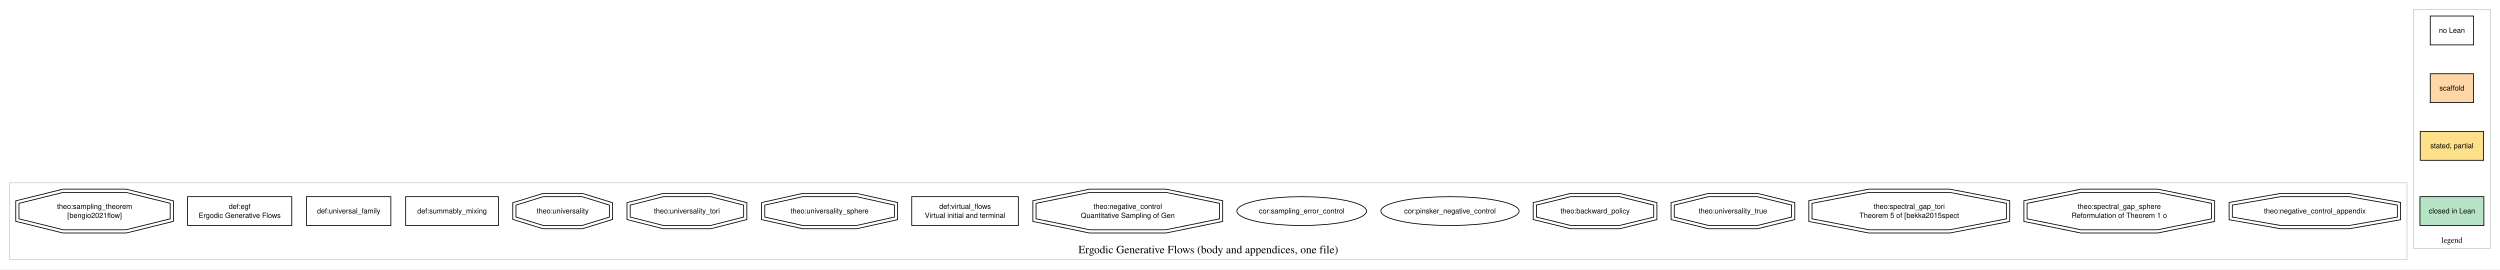
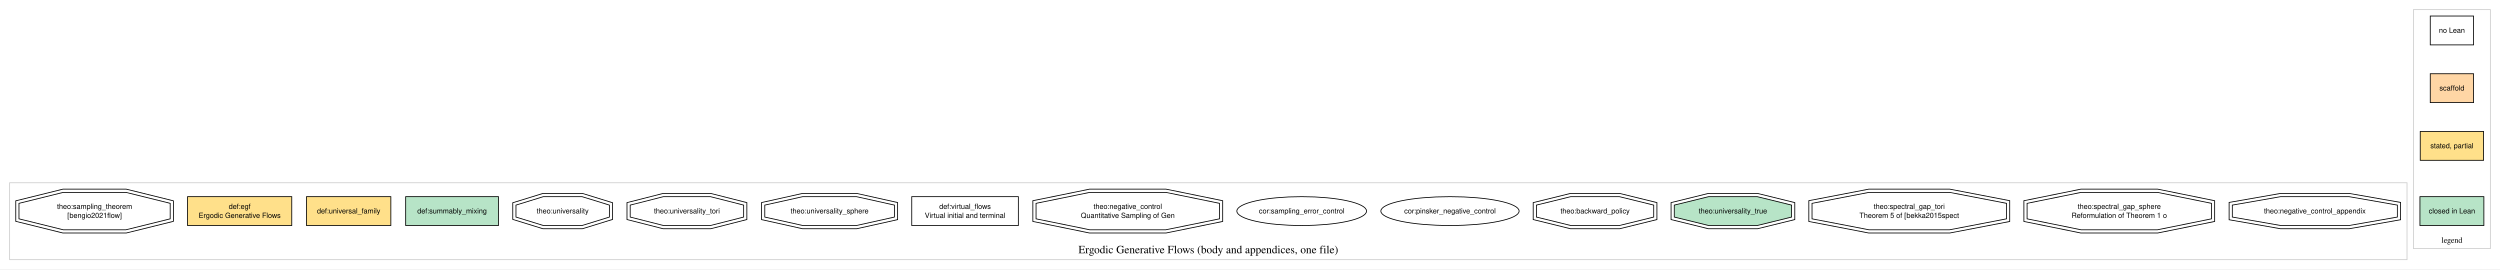
<svg xmlns="http://www.w3.org/2000/svg" width="3119pt" height="336pt" viewBox="0.00 0.00 3119.00 336.00">
  <g id="graph0" class="graph" transform="scale(1 1) rotate(0) translate(4 331.94)">
    <polygon fill="white" stroke="none" points="-4,4 -4,-331.94 3115,-331.94 3115,4 -4,4" />
    <g id="clust1" class="cluster">
      <polygon fill="none" stroke="#cccccc" points="8,-8 8,-103.94 2999,-103.94 2999,-8 8,-8" />
      <text xml:space="preserve" text-anchor="middle" x="1503.5" y="-15.95" font-family="Times,serif" font-size="14.00">Ergodic Generative Flows (body and appendices, one file)</text>
    </g>
    <g id="clust2" class="cluster">
      <polygon fill="none" stroke="#cccccc" points="3007,-21.84 3007,-319.94 3103,-319.94 3103,-21.84 3007,-21.84" />
      <text xml:space="preserve" text-anchor="middle" x="3055" y="-29.09" font-family="Times,serif" font-size="10.00">legend</text>
    </g>
    <g id="node1" class="node">
      <polygon fill="#ffffff" stroke="black" points="208.33,-58.92 208.33,-78.26 153.07,-91.94 74.93,-91.94 19.67,-78.26 19.67,-58.92 74.93,-45.25 153.07,-45.25 208.33,-58.92" />
      <polygon fill="none" stroke="black" points="212.33,-55.79 212.33,-81.39 153.56,-95.94 74.44,-95.94 15.67,-81.39 15.67,-55.79 74.44,-41.25 153.56,-41.25 212.33,-55.79" />
      <text xml:space="preserve" text-anchor="middle" x="114" y="-71.29" font-family="Helvetica,sans-Serif" font-size="9.00">theo:sampling_theorem</text>
      <text xml:space="preserve" text-anchor="middle" x="114" y="-60.04" font-family="Helvetica,sans-Serif" font-size="9.00">[bengio2021flow]</text>
    </g>
    <g id="node2" class="node">
-       <polygon fill="#ffffff" stroke="black" points="360,-86.59 230,-86.59 230,-50.59 360,-50.59 360,-86.59" />
+       <polygon fill="#ffe08a" stroke="black" points="360,-86.59 230,-86.59 230,-50.59 360,-50.59 360,-86.59" />
      <text xml:space="preserve" text-anchor="middle" x="295" y="-71.29" font-family="Helvetica,sans-Serif" font-size="9.00">def:egf</text>
      <text xml:space="preserve" text-anchor="middle" x="295" y="-60.04" font-family="Helvetica,sans-Serif" font-size="9.00">Ergodic Generative Flows</text>
    </g>
    <g id="node3" class="node">
-       <polygon fill="#ffffff" stroke="black" points="483.62,-86.59 378.38,-86.59 378.38,-50.59 483.62,-50.59 483.62,-86.59" />
+       <polygon fill="#ffe08a" stroke="black" points="483.62,-86.59 378.38,-86.59 378.38,-50.59 483.62,-50.59 483.62,-86.59" />
      <text xml:space="preserve" text-anchor="middle" x="431" y="-65.67" font-family="Helvetica,sans-Serif" font-size="9.00">def:universal_family</text>
    </g>
    <g id="node4" class="node">
-       <polygon fill="#ffffff" stroke="black" points="617.88,-86.59 502.12,-86.59 502.12,-50.59 617.88,-50.59 617.88,-86.59" />
+       <polygon fill="#b7e4c7" stroke="black" points="617.88,-86.59 502.12,-86.59 502.12,-50.59 617.88,-50.59 617.88,-86.59" />
      <text xml:space="preserve" text-anchor="middle" x="560" y="-65.67" font-family="Helvetica,sans-Serif" font-size="9.00">def:summably_mixing</text>
    </g>
    <g id="node5" class="node">
      <polygon fill="#ffffff" stroke="black" points="756.28,-61.14 756.28,-76.05 722.14,-86.59 673.86,-86.59 639.72,-76.05 639.72,-61.14 673.86,-50.59 722.14,-50.59 756.28,-61.14" />
      <polygon fill="none" stroke="black" points="760.28,-58.19 760.28,-79 722.74,-90.59 673.26,-90.59 635.72,-79 635.72,-58.19 673.26,-46.59 722.74,-46.59 760.28,-58.19" />
      <text xml:space="preserve" text-anchor="middle" x="698" y="-65.67" font-family="Helvetica,sans-Serif" font-size="9.00">theo:universality</text>
    </g>
    <g id="node6" class="node">
      <polygon fill="#ffffff" stroke="black" points="923.77,-61.14 923.77,-76.05 882.31,-86.59 823.69,-86.59 782.23,-76.05 782.23,-61.14 823.69,-50.59 882.31,-50.59 923.77,-61.14" />
      <polygon fill="none" stroke="black" points="927.77,-58.03 927.77,-79.16 882.81,-90.59 823.19,-90.59 778.23,-79.16 778.23,-58.03 823.19,-46.59 882.81,-46.59 927.77,-58.03" />
      <text xml:space="preserve" text-anchor="middle" x="853" y="-65.67" font-family="Helvetica,sans-Serif" font-size="9.00">theo:universality_tori</text>
    </g>
    <g id="node7" class="node">
      <polygon fill="#ffffff" stroke="black" points="1111.86,-61.14 1111.86,-76.05 1064.49,-86.59 997.51,-86.59 950.14,-76.05 950.14,-61.14 997.51,-50.59 1064.49,-50.59 1111.86,-61.14" />
      <polygon fill="none" stroke="black" points="1115.86,-57.93 1115.86,-79.26 1064.93,-90.59 997.07,-90.59 946.14,-79.26 946.14,-57.93 997.07,-46.59 1064.93,-46.59 1115.86,-57.93" />
      <text xml:space="preserve" text-anchor="middle" x="1031" y="-65.67" font-family="Helvetica,sans-Serif" font-size="9.00">theo:universality_sphere</text>
    </g>
    <g id="node8" class="node">
      <polygon fill="#ffffff" stroke="black" points="1266.5,-86.59 1133.5,-86.59 1133.5,-50.59 1266.5,-50.59 1266.5,-86.59" />
      <text xml:space="preserve" text-anchor="middle" x="1200" y="-71.29" font-family="Helvetica,sans-Serif" font-size="9.00">def:virtual_flows</text>
      <text xml:space="preserve" text-anchor="middle" x="1200" y="-60.04" font-family="Helvetica,sans-Serif" font-size="9.00">Virtual initial and terminal</text>
    </g>
    <g id="node9" class="node">
      <polygon fill="#ffffff" stroke="black" points="1517.42,-58.92 1517.42,-78.26 1450.4,-91.94 1355.6,-91.94 1288.58,-78.26 1288.58,-58.92 1355.6,-45.25 1450.4,-45.25 1517.42,-58.92" />
      <polygon fill="none" stroke="black" points="1521.42,-55.66 1521.42,-81.53 1450.8,-95.94 1355.2,-95.94 1284.58,-81.53 1284.58,-55.66 1355.2,-41.25 1450.8,-41.25 1521.42,-55.66" />
      <text xml:space="preserve" text-anchor="middle" x="1403" y="-71.29" font-family="Helvetica,sans-Serif" font-size="9.00">theo:negative_control</text>
      <text xml:space="preserve" text-anchor="middle" x="1403" y="-60.04" font-family="Helvetica,sans-Serif" font-size="9.00">Quantitative Sampling of Gen</text>
    </g>
    <g id="node10" class="node">
      <ellipse fill="#ffffff" stroke="black" cx="1620" cy="-68.59" rx="80.91" ry="18" />
      <text xml:space="preserve" text-anchor="middle" x="1620" y="-65.67" font-family="Helvetica,sans-Serif" font-size="9.00">cor:sampling_error_control</text>
    </g>
    <g id="node11" class="node">
      <ellipse fill="#ffffff" stroke="black" cx="1805" cy="-68.59" rx="86.24" ry="18" />
      <text xml:space="preserve" text-anchor="middle" x="1805" y="-65.67" font-family="Helvetica,sans-Serif" font-size="9.00">cor:pinsker_negative_control</text>
    </g>
    <g id="node12" class="node">
      <polygon fill="#ffffff" stroke="black" points="2059.17,-61.14 2059.17,-76.05 2016.31,-86.59 1955.69,-86.59 1912.83,-76.05 1912.83,-61.14 1955.69,-50.59 2016.31,-50.59 2059.17,-61.14" />
      <polygon fill="none" stroke="black" points="2063.17,-58 2063.17,-79.18 2016.79,-90.59 1955.21,-90.59 1908.83,-79.18 1908.83,-58 1955.21,-46.59 2016.79,-46.59 2063.17,-58" />
      <text xml:space="preserve" text-anchor="middle" x="1986" y="-65.67" font-family="Helvetica,sans-Serif" font-size="9.00">theo:backward_policy</text>
    </g>
    <g id="node13" class="node">
-       <polygon fill="#ffffff" stroke="black" points="2231.17,-61.14 2231.17,-76.05 2188.31,-86.59 2127.69,-86.59 2084.83,-76.05 2084.83,-61.14 2127.69,-50.59 2188.31,-50.59 2231.17,-61.14" />
+       <polygon fill="#b7e4c7" stroke="black" points="2231.17,-61.14 2231.17,-76.05 2188.31,-86.59 2127.69,-86.59 2084.83,-76.05 2084.83,-61.14 2127.69,-50.59 2188.31,-50.59 2231.17,-61.14" />
      <polygon fill="none" stroke="black" points="2235.17,-58 2235.17,-79.18 2188.79,-90.59 2127.21,-90.59 2080.83,-79.18 2080.83,-58 2127.21,-46.59 2188.79,-46.59 2235.17,-58" />
      <text xml:space="preserve" text-anchor="middle" x="2158" y="-65.67" font-family="Helvetica,sans-Serif" font-size="9.00">theo:universality_true</text>
    </g>
    <g id="node14" class="node">
      <polygon fill="#ffffff" stroke="black" points="2499.31,-58.92 2499.31,-78.26 2428.25,-91.94 2327.75,-91.94 2256.69,-78.26 2256.69,-58.92 2327.75,-45.25 2428.25,-45.25 2499.31,-58.92" />
      <polygon fill="none" stroke="black" points="2503.31,-55.62 2503.31,-81.57 2428.63,-95.94 2327.37,-95.94 2252.69,-81.57 2252.69,-55.62 2327.37,-41.25 2428.63,-41.25 2503.31,-55.62" />
      <text xml:space="preserve" text-anchor="middle" x="2378" y="-71.29" font-family="Helvetica,sans-Serif" font-size="9.00">theo:spectral_gap_tori</text>
      <text xml:space="preserve" text-anchor="middle" x="2378" y="-60.04" font-family="Helvetica,sans-Serif" font-size="9.00">Theorem 5 of [bekka2015spect</text>
    </g>
    <g id="node15" class="node">
      <polygon fill="#ffffff" stroke="black" points="2755,-58.92 2755,-78.26 2687.63,-91.94 2592.37,-91.94 2525,-78.26 2525,-58.92 2592.37,-45.25 2687.63,-45.25 2755,-58.92" />
      <polygon fill="none" stroke="black" points="2759,-55.65 2759,-81.53 2688.03,-95.94 2591.97,-95.94 2521,-81.53 2521,-55.65 2591.97,-41.25 2688.03,-41.25 2759,-55.65" />
      <text xml:space="preserve" text-anchor="middle" x="2640" y="-71.29" font-family="Helvetica,sans-Serif" font-size="9.00">theo:spectral_gap_sphere</text>
      <text xml:space="preserve" text-anchor="middle" x="2640" y="-60.04" font-family="Helvetica,sans-Serif" font-size="9.00">Reformulation of Theorem 1 o</text>
    </g>
    <g id="node16" class="node">
      <polygon fill="#ffffff" stroke="black" points="2986.95,-61.14 2986.95,-76.05 2926.64,-86.59 2841.36,-86.59 2781.05,-76.05 2781.05,-61.14 2841.36,-50.59 2926.64,-50.59 2986.95,-61.14" />
      <polygon fill="none" stroke="black" points="2990.95,-57.78 2990.95,-79.41 2926.99,-90.59 2841.01,-90.59 2777.05,-79.41 2777.05,-57.78 2841.01,-46.59 2926.99,-46.59 2990.95,-57.78" />
      <text xml:space="preserve" text-anchor="middle" x="2884" y="-65.67" font-family="Helvetica,sans-Serif" font-size="9.00">theo:negative_control_appendix</text>
    </g>
    <g id="node17" class="node">
      <polygon fill="#b7e4c7" stroke="black" points="3094.88,-86.59 3015.12,-86.59 3015.12,-50.59 3094.88,-50.59 3094.88,-86.59" />
      <text xml:space="preserve" text-anchor="middle" x="3055" y="-65.67" font-family="Helvetica,sans-Serif" font-size="9.00">closed in Lean</text>
    </g>
    <g id="node18" class="node">
      <polygon fill="#ffe08a" stroke="black" points="3094.5,-167.94 3015.5,-167.94 3015.5,-131.94 3094.5,-131.94 3094.5,-167.94" />
      <text xml:space="preserve" text-anchor="middle" x="3055" y="-147.01" font-family="Helvetica,sans-Serif" font-size="9.00">stated, partial</text>
    </g>
    <g id="node19" class="node">
      <polygon fill="#ffd6a5" stroke="black" points="3082,-239.94 3028,-239.94 3028,-203.94 3082,-203.94 3082,-239.94" />
      <text xml:space="preserve" text-anchor="middle" x="3055" y="-219.01" font-family="Helvetica,sans-Serif" font-size="9.00">scaffold</text>
    </g>
    <g id="node20" class="node">
      <polygon fill="#ffffff" stroke="black" points="3082,-311.94 3028,-311.94 3028,-275.94 3082,-275.94 3082,-311.94" />
      <text xml:space="preserve" text-anchor="middle" x="3055" y="-291.01" font-family="Helvetica,sans-Serif" font-size="9.00">no Lean</text>
    </g>
  </g>
</svg>
